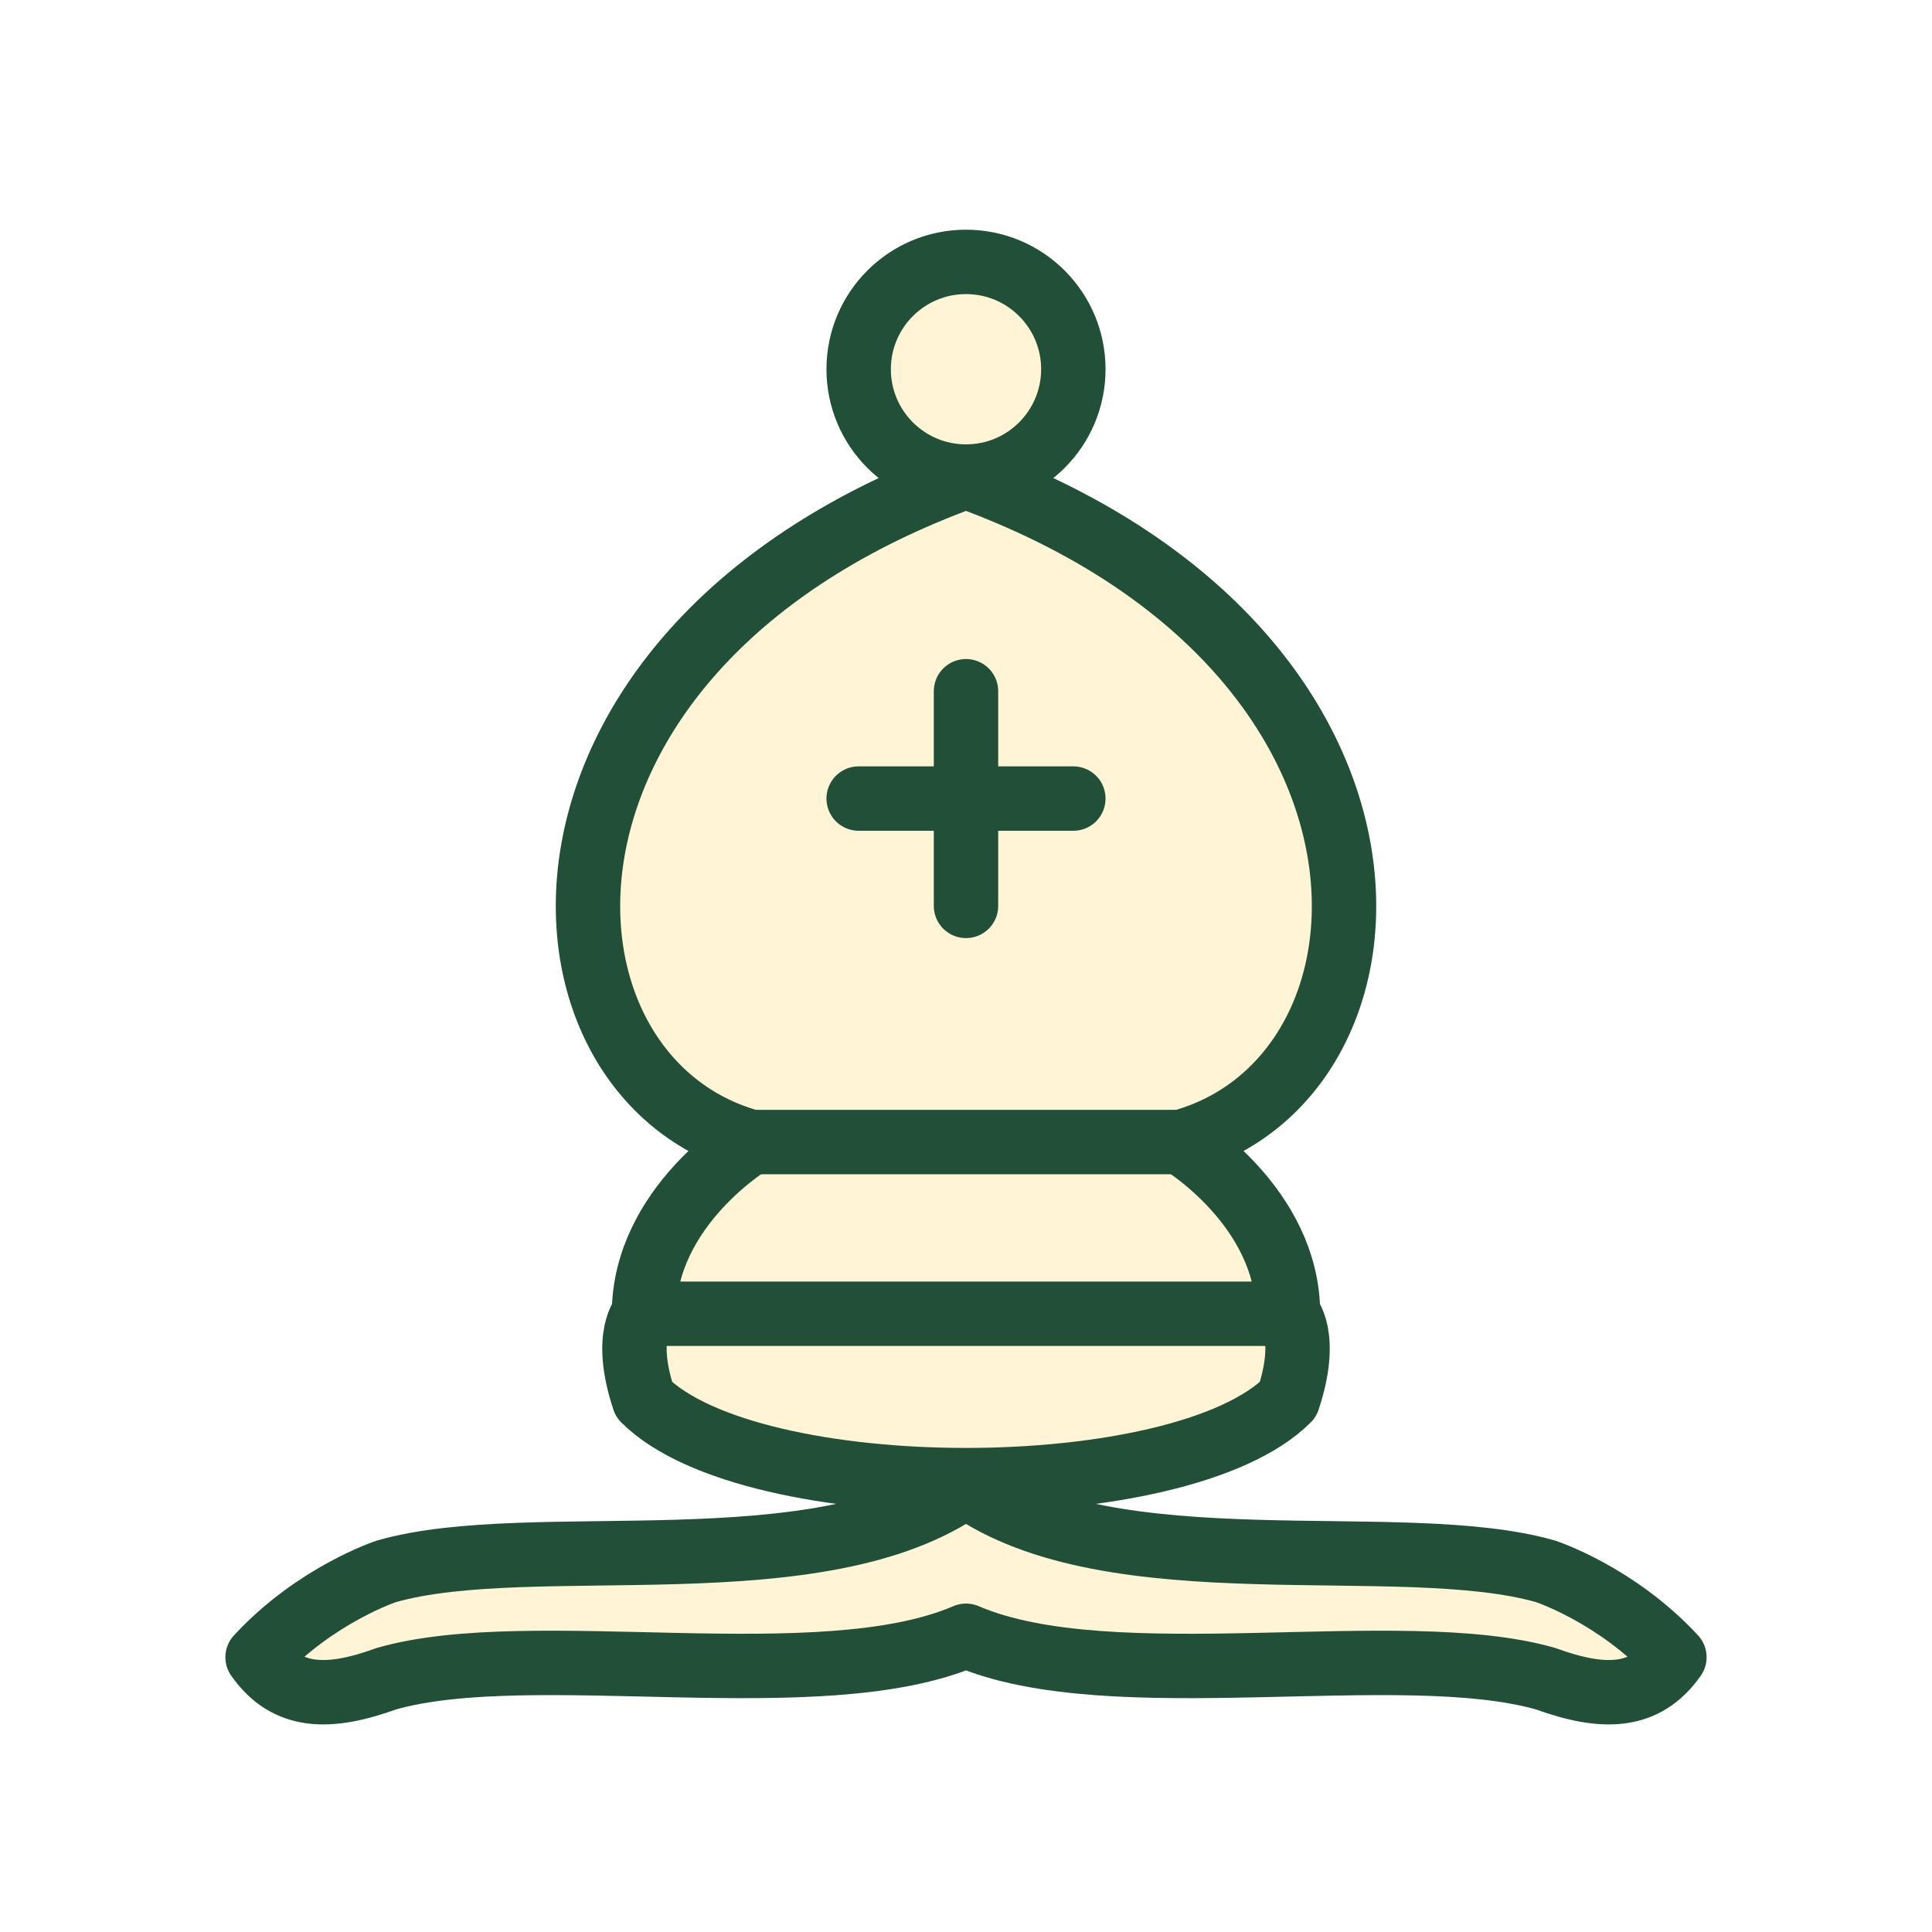
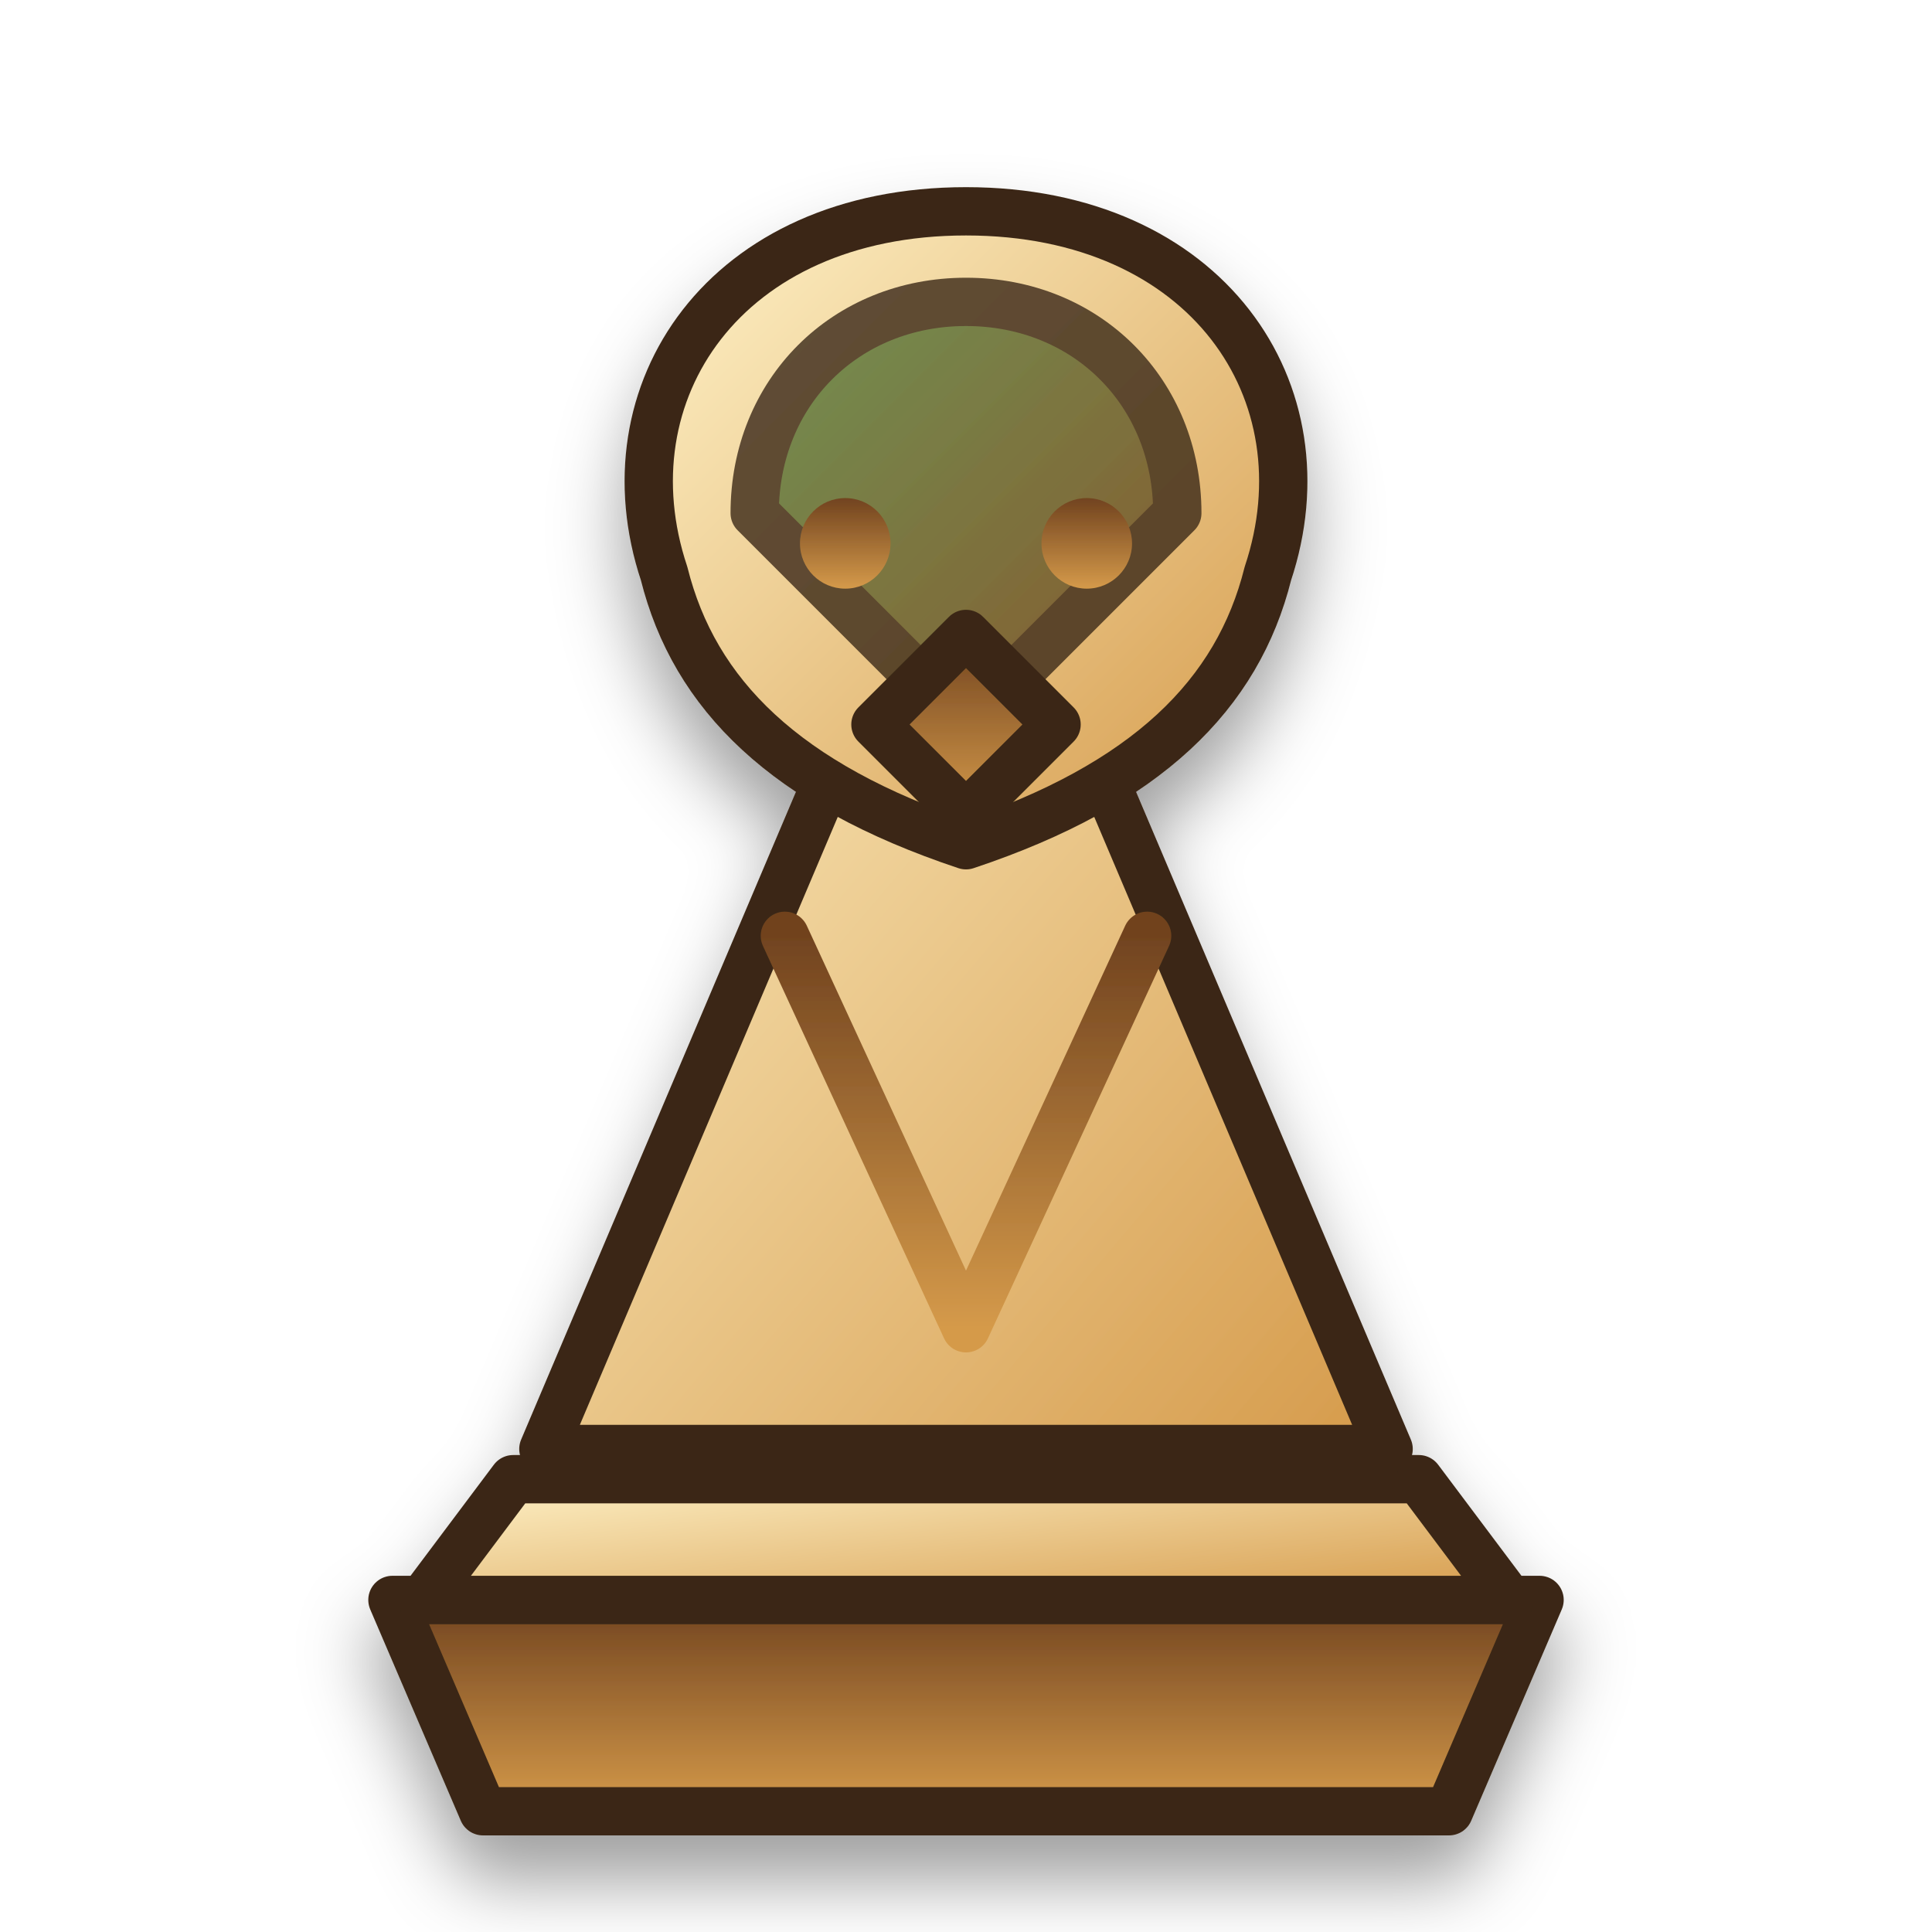
- <svg xmlns="http://www.w3.org/2000/svg" version="1.1" width="45" height="45">
-   <g style="opacity:1; fill:none; fill-rule:evenodd; fill-opacity:1; stroke:#214f38; stroke-width:1.5; stroke-linecap:round; stroke-linejoin:round; stroke-miterlimit:4; stroke-dasharray:none; stroke-opacity:1;" transform="translate(0,0.6)">
-     <g style="fill:#fff4d6; stroke:#214f38; stroke-linecap:butt;">
-       <path d="M 9,36 C 12.39,35.03 19.11,36.43 22.5,34 C 25.89,36.43 32.61,35.03 36,36 C 36,36 37.65,36.54 39,38 C 38.32,38.97 37.35,38.99 36,38.5 C 32.61,37.53 25.89,38.96 22.5,37.5 C 19.11,38.96 12.39,37.53 9,38.5 C 7.65,38.99 6.68,38.97 6,38 C 7.35,36.54 9,36 9,36 z" />
-       <path d="M 15,32 C 17.5,34.5 27.5,34.5 30,32 C 30.5,30.5 30,30 30,30 C 30,27.5 27.5,26 27.5,26 C 33,24.5 33.5,14.5 22.5,10.5 C 11.5,14.5 12,24.5 17.5,26 C 17.5,26 15,27.5 15,30 C 15,30 14.5,30.5 15,32 z" />
-       <path d="M 25 8 A 2.5 2.5 0 1 1  20,8 A 2.5 2.5 0 1 1  25 8 z" />
-     </g>
-     <path d="M 17.5,26 L 27.5,26 M 15,30 L 30,30 M 22.5,15.5 L 22.5,20.5 M 20,18 L 25,18" style="fill:none; stroke:#214f38; stroke-linejoin:miter;" />
+ <svg xmlns="http://www.w3.org/2000/svg" width="45" height="45" viewBox="0 0 64 64">
+   <defs>
+     <linearGradient id="body" x1="0" y1="0" x2="1" y2="1">
+       <stop offset="0" stop-color="#fff3c9" />
+       <stop offset="1" stop-color="#d59a4a" />
+     </linearGradient>
+     <linearGradient id="edge" x1="0" y1="0" x2="0" y2="1">
+       <stop offset="0" stop-color="#71431f" />
+       <stop offset="1" stop-color="#d59a4a" />
+     </linearGradient>
+     <linearGradient id="accent" x1="0" y1="0" x2="1" y2="1">
+       <stop offset="0" stop-color="#4f7d3a" />
+       <stop offset="1" stop-color="#71431f" />
+     </linearGradient>
+     <filter id="shadow" x="-30%" y="-20%" width="160%" height="160%">
+       <feDropShadow dx="0" dy="1.5" stdDeviation="1.2" flood-color="#000" flood-opacity=".38" />
+     </filter>
+   </defs>
+   <g filter="url(#shadow)" stroke="#3a2817" stroke-width="1.6" stroke-linecap="round" stroke-linejoin="round">
+     <path d="M13 53h38l-3 7H16z" fill="url(#edge)" />
+     <path d="M17 49h30l3 4H14z" fill="url(#body)" />
+     <path d="M32 15 18 48h28z" fill="url(#body)" />
+     <path d="M32 7c-8 0-12 6-10 12 1 4 4 7 10 9 6-2 9-5 10-9 2-6-2-12-10-12z" fill="url(#body)" />
+     <path d="M32 10c-4 0-7 3-7 7l7 7 7-7c0-4-3-7-7-7z" fill="url(#accent)" opacity=".8" />
+     <circle cx="28" cy="18" r="1.5" fill="url(#edge)" stroke="none" />
+     <circle cx="36" cy="18" r="1.5" fill="url(#edge)" stroke="none" />
+     <path d="m32 21 3 3-3 3-3-3z" fill="url(#edge)" />
+     <path d="M26 31l6 13 6-13" fill="none" stroke="url(#edge)" />
  </g>
</svg>
